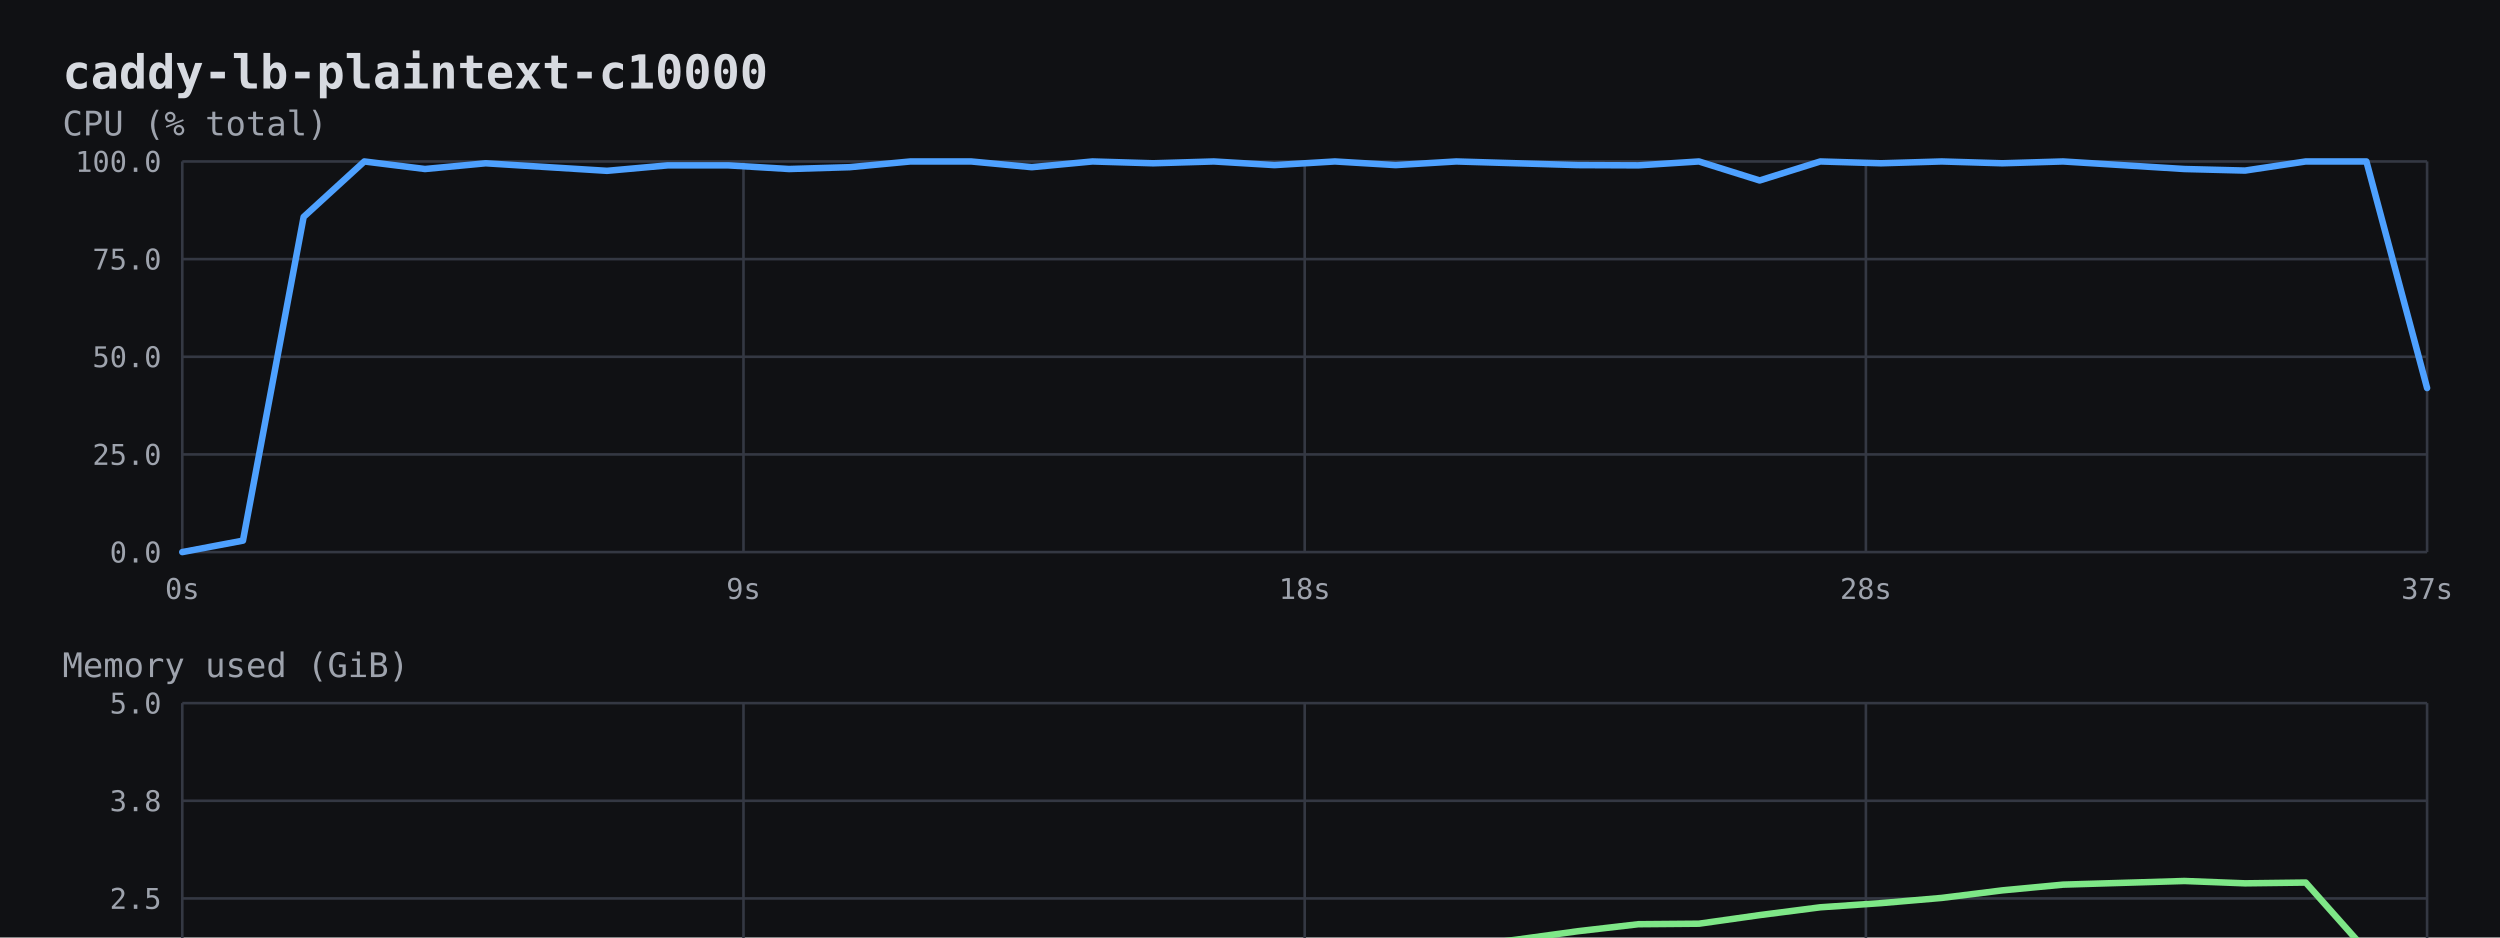
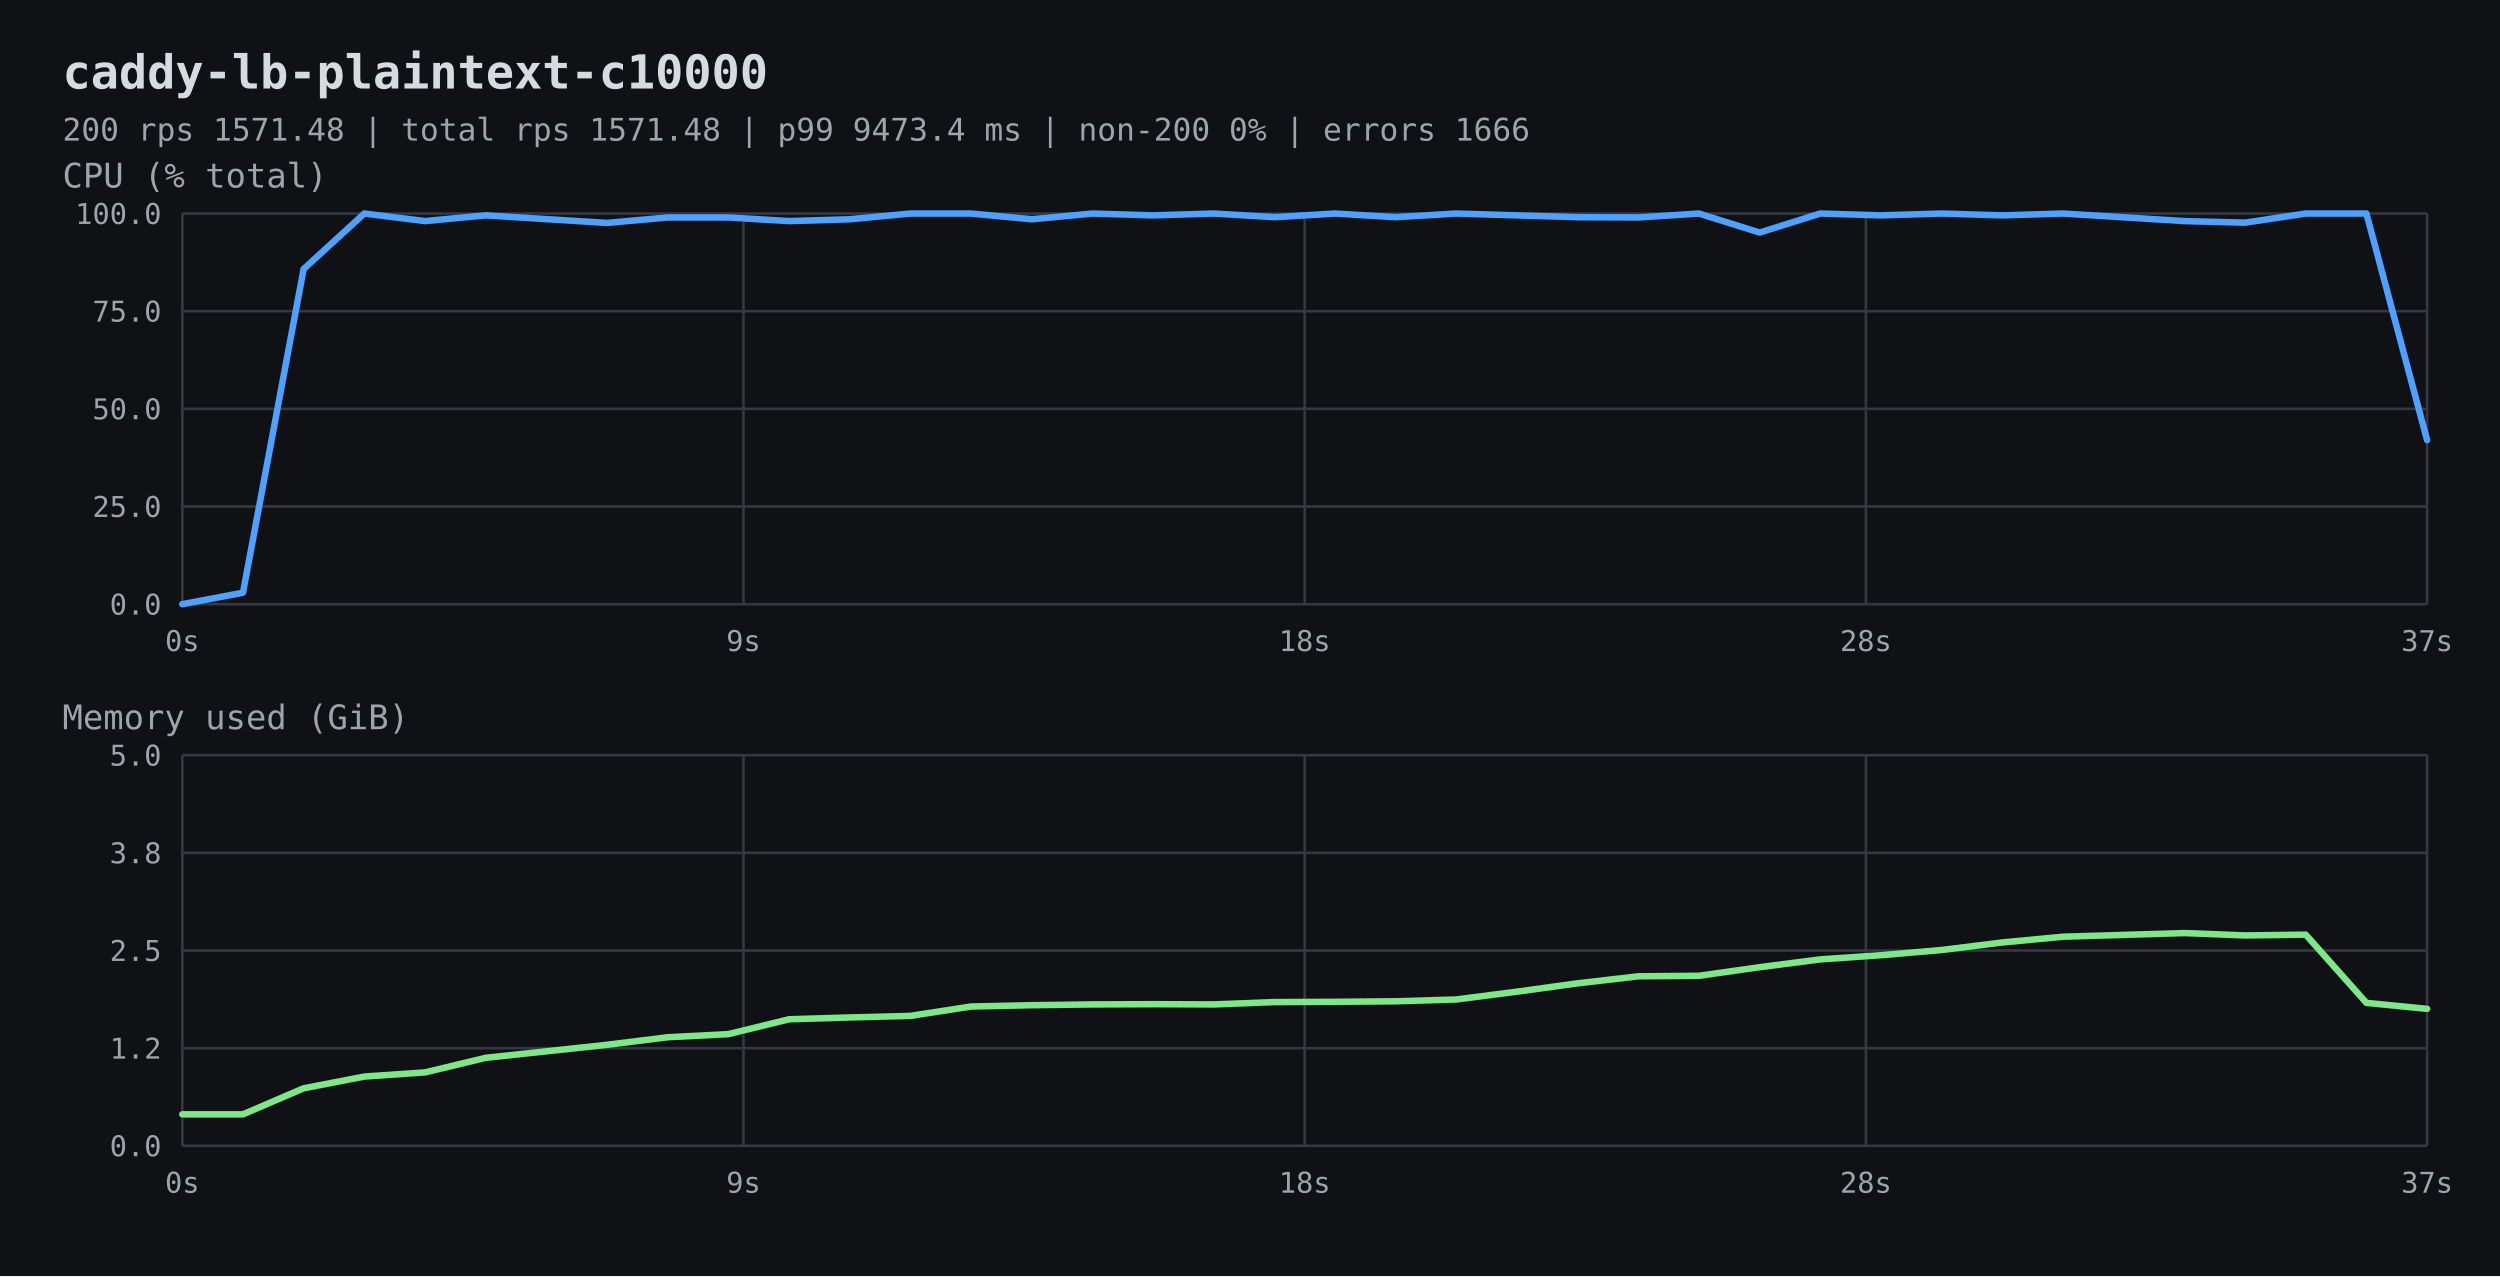
- <svg xmlns="http://www.w3.org/2000/svg" width="960" height="360" viewBox="0 0 960 360">
+ <svg xmlns="http://www.w3.org/2000/svg" width="960" height="490" viewBox="0 0 960 490">
  <rect width="100%" height="100%" fill="#101114" />
  <text x="24" y="34" fill="#d7dae0" font-family="ui-monospace, SFMono-Regular, Menlo, monospace" font-size="18" font-weight="700">caddy-lb-plaintext-c10000</text>
-   <text x="24" y="52.0" fill="#9ea3ad" font-family="ui-monospace, SFMono-Regular, Menlo, monospace" font-size="13">CPU (% total)</text>
-   <line x1="70.0" y1="62.0" x2="932.0" y2="62.0" stroke="#343843" stroke-width="1" />
-   <text x="62.0" y="66.0" fill="#9ea3ad" font-family="ui-monospace, SFMono-Regular, Menlo, monospace" font-size="11" text-anchor="end">100.0</text>
-   <line x1="70.0" y1="99.5" x2="932.0" y2="99.5" stroke="#343843" stroke-width="1" />
-   <text x="62.0" y="103.5" fill="#9ea3ad" font-family="ui-monospace, SFMono-Regular, Menlo, monospace" font-size="11" text-anchor="end">75.0</text>
-   <line x1="70.0" y1="137.0" x2="932.0" y2="137.0" stroke="#343843" stroke-width="1" />
-   <text x="62.0" y="141.0" fill="#9ea3ad" font-family="ui-monospace, SFMono-Regular, Menlo, monospace" font-size="11" text-anchor="end">50.0</text>
-   <line x1="70.0" y1="174.5" x2="932.0" y2="174.5" stroke="#343843" stroke-width="1" />
-   <text x="62.0" y="178.5" fill="#9ea3ad" font-family="ui-monospace, SFMono-Regular, Menlo, monospace" font-size="11" text-anchor="end">25.0</text>
-   <line x1="70.0" y1="212.0" x2="932.0" y2="212.0" stroke="#343843" stroke-width="1" />
-   <text x="62.0" y="216.0" fill="#9ea3ad" font-family="ui-monospace, SFMono-Regular, Menlo, monospace" font-size="11" text-anchor="end">0.0</text>
-   <line x1="70.0" y1="62.0" x2="70.0" y2="212.0" stroke="#343843" stroke-width="1" />
-   <text x="70.0" y="230.0" fill="#9ea3ad" font-family="ui-monospace, SFMono-Regular, Menlo, monospace" font-size="11" text-anchor="middle">0s</text>
-   <line x1="285.5" y1="62.0" x2="285.5" y2="212.0" stroke="#343843" stroke-width="1" />
-   <text x="285.5" y="230.0" fill="#9ea3ad" font-family="ui-monospace, SFMono-Regular, Menlo, monospace" font-size="11" text-anchor="middle">9s</text>
-   <line x1="501.0" y1="62.0" x2="501.0" y2="212.0" stroke="#343843" stroke-width="1" />
-   <text x="501.0" y="230.0" fill="#9ea3ad" font-family="ui-monospace, SFMono-Regular, Menlo, monospace" font-size="11" text-anchor="middle">18s</text>
-   <line x1="716.5" y1="62.0" x2="716.5" y2="212.0" stroke="#343843" stroke-width="1" />
-   <text x="716.5" y="230.0" fill="#9ea3ad" font-family="ui-monospace, SFMono-Regular, Menlo, monospace" font-size="11" text-anchor="middle">28s</text>
-   <line x1="932.0" y1="62.0" x2="932.0" y2="212.0" stroke="#343843" stroke-width="1" />
-   <text x="932.0" y="230.0" fill="#9ea3ad" font-family="ui-monospace, SFMono-Regular, Menlo, monospace" font-size="11" text-anchor="middle">37s</text>
-   <path d="M 70.0 212.0 L 93.3 207.6 L 116.6 83.3 L 139.9 62.0 L 163.2 64.9 L 186.5 62.7 L 233.1 65.6 L 256.4 63.5 L 279.7 63.5 L 303.0 64.9 L 326.3 64.2 L 349.6 62.0 L 372.9 62.0 L 396.2 64.2 L 419.5 62.0 L 442.8 62.7 L 466.1 62.0 L 489.4 63.4 L 512.6 62.0 L 535.9 63.4 L 559.2 62.0 L 582.5 62.7 L 605.8 63.4 L 629.1 63.5 L 652.4 62.0 L 675.7 69.3 L 699.0 62.0 L 722.3 62.7 L 745.6 62.0 L 768.9 62.7 L 792.2 62.0 L 838.8 64.9 L 862.1 65.5 L 885.4 62.0 L 908.7 62.0 L 932.0 149.0" fill="none" stroke="#4ea1ff" stroke-width="2.5" stroke-linejoin="round" stroke-linecap="round" />
-   <text x="24" y="260.0" fill="#9ea3ad" font-family="ui-monospace, SFMono-Regular, Menlo, monospace" font-size="13">Memory used (GiB)</text>
-   <line x1="70.0" y1="270.0" x2="932.0" y2="270.0" stroke="#343843" stroke-width="1" />
-   <text x="62.0" y="274.0" fill="#9ea3ad" font-family="ui-monospace, SFMono-Regular, Menlo, monospace" font-size="11" text-anchor="end">5.0</text>
-   <line x1="70.0" y1="307.5" x2="932.0" y2="307.5" stroke="#343843" stroke-width="1" />
-   <text x="62.0" y="311.5" fill="#9ea3ad" font-family="ui-monospace, SFMono-Regular, Menlo, monospace" font-size="11" text-anchor="end">3.8</text>
-   <line x1="70.0" y1="345.0" x2="932.0" y2="345.0" stroke="#343843" stroke-width="1" />
-   <text x="62.0" y="349.0" fill="#9ea3ad" font-family="ui-monospace, SFMono-Regular, Menlo, monospace" font-size="11" text-anchor="end">2.5</text>
-   <line x1="70.0" y1="382.5" x2="932.0" y2="382.5" stroke="#343843" stroke-width="1" />
-   <text x="62.0" y="386.5" fill="#9ea3ad" font-family="ui-monospace, SFMono-Regular, Menlo, monospace" font-size="11" text-anchor="end">1.2</text>
-   <line x1="70.0" y1="420.0" x2="932.0" y2="420.0" stroke="#343843" stroke-width="1" />
-   <text x="62.0" y="424.0" fill="#9ea3ad" font-family="ui-monospace, SFMono-Regular, Menlo, monospace" font-size="11" text-anchor="end">0.0</text>
-   <line x1="70.0" y1="270.0" x2="70.0" y2="420.0" stroke="#343843" stroke-width="1" />
-   <text x="70.0" y="438.0" fill="#9ea3ad" font-family="ui-monospace, SFMono-Regular, Menlo, monospace" font-size="11" text-anchor="middle">0s</text>
-   <line x1="285.5" y1="270.0" x2="285.5" y2="420.0" stroke="#343843" stroke-width="1" />
-   <text x="285.5" y="438.0" fill="#9ea3ad" font-family="ui-monospace, SFMono-Regular, Menlo, monospace" font-size="11" text-anchor="middle">9s</text>
-   <line x1="501.0" y1="270.0" x2="501.0" y2="420.0" stroke="#343843" stroke-width="1" />
-   <text x="501.0" y="438.0" fill="#9ea3ad" font-family="ui-monospace, SFMono-Regular, Menlo, monospace" font-size="11" text-anchor="middle">18s</text>
-   <line x1="716.5" y1="270.0" x2="716.5" y2="420.0" stroke="#343843" stroke-width="1" />
-   <text x="716.5" y="438.0" fill="#9ea3ad" font-family="ui-monospace, SFMono-Regular, Menlo, monospace" font-size="11" text-anchor="middle">28s</text>
-   <line x1="932.0" y1="270.0" x2="932.0" y2="420.0" stroke="#343843" stroke-width="1" />
-   <text x="932.0" y="438.0" fill="#9ea3ad" font-family="ui-monospace, SFMono-Regular, Menlo, monospace" font-size="11" text-anchor="middle">37s</text>
-   <path d="M 70.0 407.9 L 93.3 407.9 L 116.6 397.9 L 139.9 393.4 L 163.2 391.8 L 186.5 386.2 L 233.1 381.2 L 256.4 378.3 L 279.7 377.1 L 303.0 371.4 L 326.3 370.7 L 349.6 370.1 L 372.9 366.5 L 396.2 366.0 L 419.5 365.7 L 442.8 365.6 L 466.1 365.7 L 489.4 364.8 L 512.6 364.7 L 535.9 364.5 L 559.2 363.8 L 582.5 360.8 L 605.8 357.6 L 629.1 354.9 L 652.4 354.7 L 675.7 351.4 L 699.0 348.4 L 722.3 346.8 L 745.6 344.8 L 768.9 341.9 L 792.2 339.7 L 838.8 338.3 L 862.1 339.2 L 885.4 338.9 L 908.7 365.1 L 932.0 367.4" fill="none" stroke="#7ee787" stroke-width="2.5" stroke-linejoin="round" stroke-linecap="round" />
+   <text x="24" y="54" fill="#9ea3ad" font-family="ui-monospace, SFMono-Regular, Menlo, monospace" font-size="12">200 rps 1571.48 | total rps 1571.48 | p99 9473.4 ms | non-200 0% | errors 1666</text>
+   <text x="24" y="72.0" fill="#9ea3ad" font-family="ui-monospace, SFMono-Regular, Menlo, monospace" font-size="13">CPU (% total)</text>
+   <line x1="70.0" y1="82.0" x2="932.0" y2="82.0" stroke="#343843" stroke-width="1" />
+   <text x="62.0" y="86.0" fill="#9ea3ad" font-family="ui-monospace, SFMono-Regular, Menlo, monospace" font-size="11" text-anchor="end">100.0</text>
+   <line x1="70.0" y1="119.5" x2="932.0" y2="119.5" stroke="#343843" stroke-width="1" />
+   <text x="62.0" y="123.5" fill="#9ea3ad" font-family="ui-monospace, SFMono-Regular, Menlo, monospace" font-size="11" text-anchor="end">75.0</text>
+   <line x1="70.0" y1="157.0" x2="932.0" y2="157.0" stroke="#343843" stroke-width="1" />
+   <text x="62.0" y="161.0" fill="#9ea3ad" font-family="ui-monospace, SFMono-Regular, Menlo, monospace" font-size="11" text-anchor="end">50.0</text>
+   <line x1="70.0" y1="194.5" x2="932.0" y2="194.5" stroke="#343843" stroke-width="1" />
+   <text x="62.0" y="198.5" fill="#9ea3ad" font-family="ui-monospace, SFMono-Regular, Menlo, monospace" font-size="11" text-anchor="end">25.0</text>
+   <line x1="70.0" y1="232.0" x2="932.0" y2="232.0" stroke="#343843" stroke-width="1" />
+   <text x="62.0" y="236.0" fill="#9ea3ad" font-family="ui-monospace, SFMono-Regular, Menlo, monospace" font-size="11" text-anchor="end">0.0</text>
+   <line x1="70.0" y1="82.0" x2="70.0" y2="232.0" stroke="#343843" stroke-width="1" />
+   <text x="70.0" y="250.0" fill="#9ea3ad" font-family="ui-monospace, SFMono-Regular, Menlo, monospace" font-size="11" text-anchor="middle">0s</text>
+   <line x1="285.5" y1="82.0" x2="285.5" y2="232.0" stroke="#343843" stroke-width="1" />
+   <text x="285.5" y="250.0" fill="#9ea3ad" font-family="ui-monospace, SFMono-Regular, Menlo, monospace" font-size="11" text-anchor="middle">9s</text>
+   <line x1="501.0" y1="82.0" x2="501.0" y2="232.0" stroke="#343843" stroke-width="1" />
+   <text x="501.0" y="250.0" fill="#9ea3ad" font-family="ui-monospace, SFMono-Regular, Menlo, monospace" font-size="11" text-anchor="middle">18s</text>
+   <line x1="716.5" y1="82.0" x2="716.5" y2="232.0" stroke="#343843" stroke-width="1" />
+   <text x="716.5" y="250.0" fill="#9ea3ad" font-family="ui-monospace, SFMono-Regular, Menlo, monospace" font-size="11" text-anchor="middle">28s</text>
+   <line x1="932.0" y1="82.0" x2="932.0" y2="232.0" stroke="#343843" stroke-width="1" />
+   <text x="932.0" y="250.0" fill="#9ea3ad" font-family="ui-monospace, SFMono-Regular, Menlo, monospace" font-size="11" text-anchor="middle">37s</text>
+   <path d="M 70.0 232.0 L 93.3 227.6 L 116.6 103.3 L 139.9 82.0 L 163.2 84.9 L 186.5 82.7 L 233.1 85.6 L 256.4 83.5 L 279.7 83.5 L 303.0 84.9 L 326.3 84.2 L 349.6 82.0 L 372.9 82.0 L 396.2 84.2 L 419.5 82.0 L 442.8 82.7 L 466.1 82.0 L 489.4 83.4 L 512.6 82.0 L 535.9 83.4 L 559.2 82.0 L 582.5 82.7 L 605.8 83.4 L 629.1 83.5 L 652.4 82.0 L 675.7 89.3 L 699.0 82.0 L 722.3 82.7 L 745.6 82.0 L 768.9 82.7 L 792.2 82.0 L 838.8 84.9 L 862.1 85.5 L 885.4 82.0 L 908.7 82.0 L 932.0 169.0" fill="none" stroke="#4ea1ff" stroke-width="2.5" stroke-linejoin="round" stroke-linecap="round" />
+   <text x="24" y="280.0" fill="#9ea3ad" font-family="ui-monospace, SFMono-Regular, Menlo, monospace" font-size="13">Memory used (GiB)</text>
+   <line x1="70.0" y1="290.0" x2="932.0" y2="290.0" stroke="#343843" stroke-width="1" />
+   <text x="62.0" y="294.0" fill="#9ea3ad" font-family="ui-monospace, SFMono-Regular, Menlo, monospace" font-size="11" text-anchor="end">5.0</text>
+   <line x1="70.0" y1="327.5" x2="932.0" y2="327.5" stroke="#343843" stroke-width="1" />
+   <text x="62.0" y="331.5" fill="#9ea3ad" font-family="ui-monospace, SFMono-Regular, Menlo, monospace" font-size="11" text-anchor="end">3.8</text>
+   <line x1="70.0" y1="365.0" x2="932.0" y2="365.0" stroke="#343843" stroke-width="1" />
+   <text x="62.0" y="369.0" fill="#9ea3ad" font-family="ui-monospace, SFMono-Regular, Menlo, monospace" font-size="11" text-anchor="end">2.5</text>
+   <line x1="70.0" y1="402.5" x2="932.0" y2="402.5" stroke="#343843" stroke-width="1" />
+   <text x="62.0" y="406.5" fill="#9ea3ad" font-family="ui-monospace, SFMono-Regular, Menlo, monospace" font-size="11" text-anchor="end">1.2</text>
+   <line x1="70.0" y1="440.0" x2="932.0" y2="440.0" stroke="#343843" stroke-width="1" />
+   <text x="62.0" y="444.0" fill="#9ea3ad" font-family="ui-monospace, SFMono-Regular, Menlo, monospace" font-size="11" text-anchor="end">0.0</text>
+   <line x1="70.0" y1="290.0" x2="70.0" y2="440.0" stroke="#343843" stroke-width="1" />
+   <text x="70.0" y="458.0" fill="#9ea3ad" font-family="ui-monospace, SFMono-Regular, Menlo, monospace" font-size="11" text-anchor="middle">0s</text>
+   <line x1="285.5" y1="290.0" x2="285.5" y2="440.0" stroke="#343843" stroke-width="1" />
+   <text x="285.5" y="458.0" fill="#9ea3ad" font-family="ui-monospace, SFMono-Regular, Menlo, monospace" font-size="11" text-anchor="middle">9s</text>
+   <line x1="501.0" y1="290.0" x2="501.0" y2="440.0" stroke="#343843" stroke-width="1" />
+   <text x="501.0" y="458.0" fill="#9ea3ad" font-family="ui-monospace, SFMono-Regular, Menlo, monospace" font-size="11" text-anchor="middle">18s</text>
+   <line x1="716.5" y1="290.0" x2="716.5" y2="440.0" stroke="#343843" stroke-width="1" />
+   <text x="716.5" y="458.0" fill="#9ea3ad" font-family="ui-monospace, SFMono-Regular, Menlo, monospace" font-size="11" text-anchor="middle">28s</text>
+   <line x1="932.0" y1="290.0" x2="932.0" y2="440.0" stroke="#343843" stroke-width="1" />
+   <text x="932.0" y="458.0" fill="#9ea3ad" font-family="ui-monospace, SFMono-Regular, Menlo, monospace" font-size="11" text-anchor="middle">37s</text>
+   <path d="M 70.0 427.9 L 93.3 427.9 L 116.6 417.9 L 139.9 413.4 L 163.2 411.8 L 186.5 406.2 L 233.1 401.2 L 256.4 398.3 L 279.7 397.1 L 303.0 391.4 L 326.3 390.7 L 349.6 390.1 L 372.9 386.5 L 396.2 386.0 L 419.5 385.7 L 442.8 385.6 L 466.1 385.7 L 489.4 384.8 L 512.6 384.7 L 535.9 384.5 L 559.2 383.8 L 582.5 380.8 L 605.8 377.6 L 629.1 374.9 L 652.4 374.7 L 675.7 371.4 L 699.0 368.4 L 722.3 366.8 L 745.6 364.8 L 768.9 361.9 L 792.2 359.7 L 838.8 358.3 L 862.1 359.2 L 885.4 358.9 L 908.7 385.1 L 932.0 387.4" fill="none" stroke="#7ee787" stroke-width="2.5" stroke-linejoin="round" stroke-linecap="round" />
</svg>
